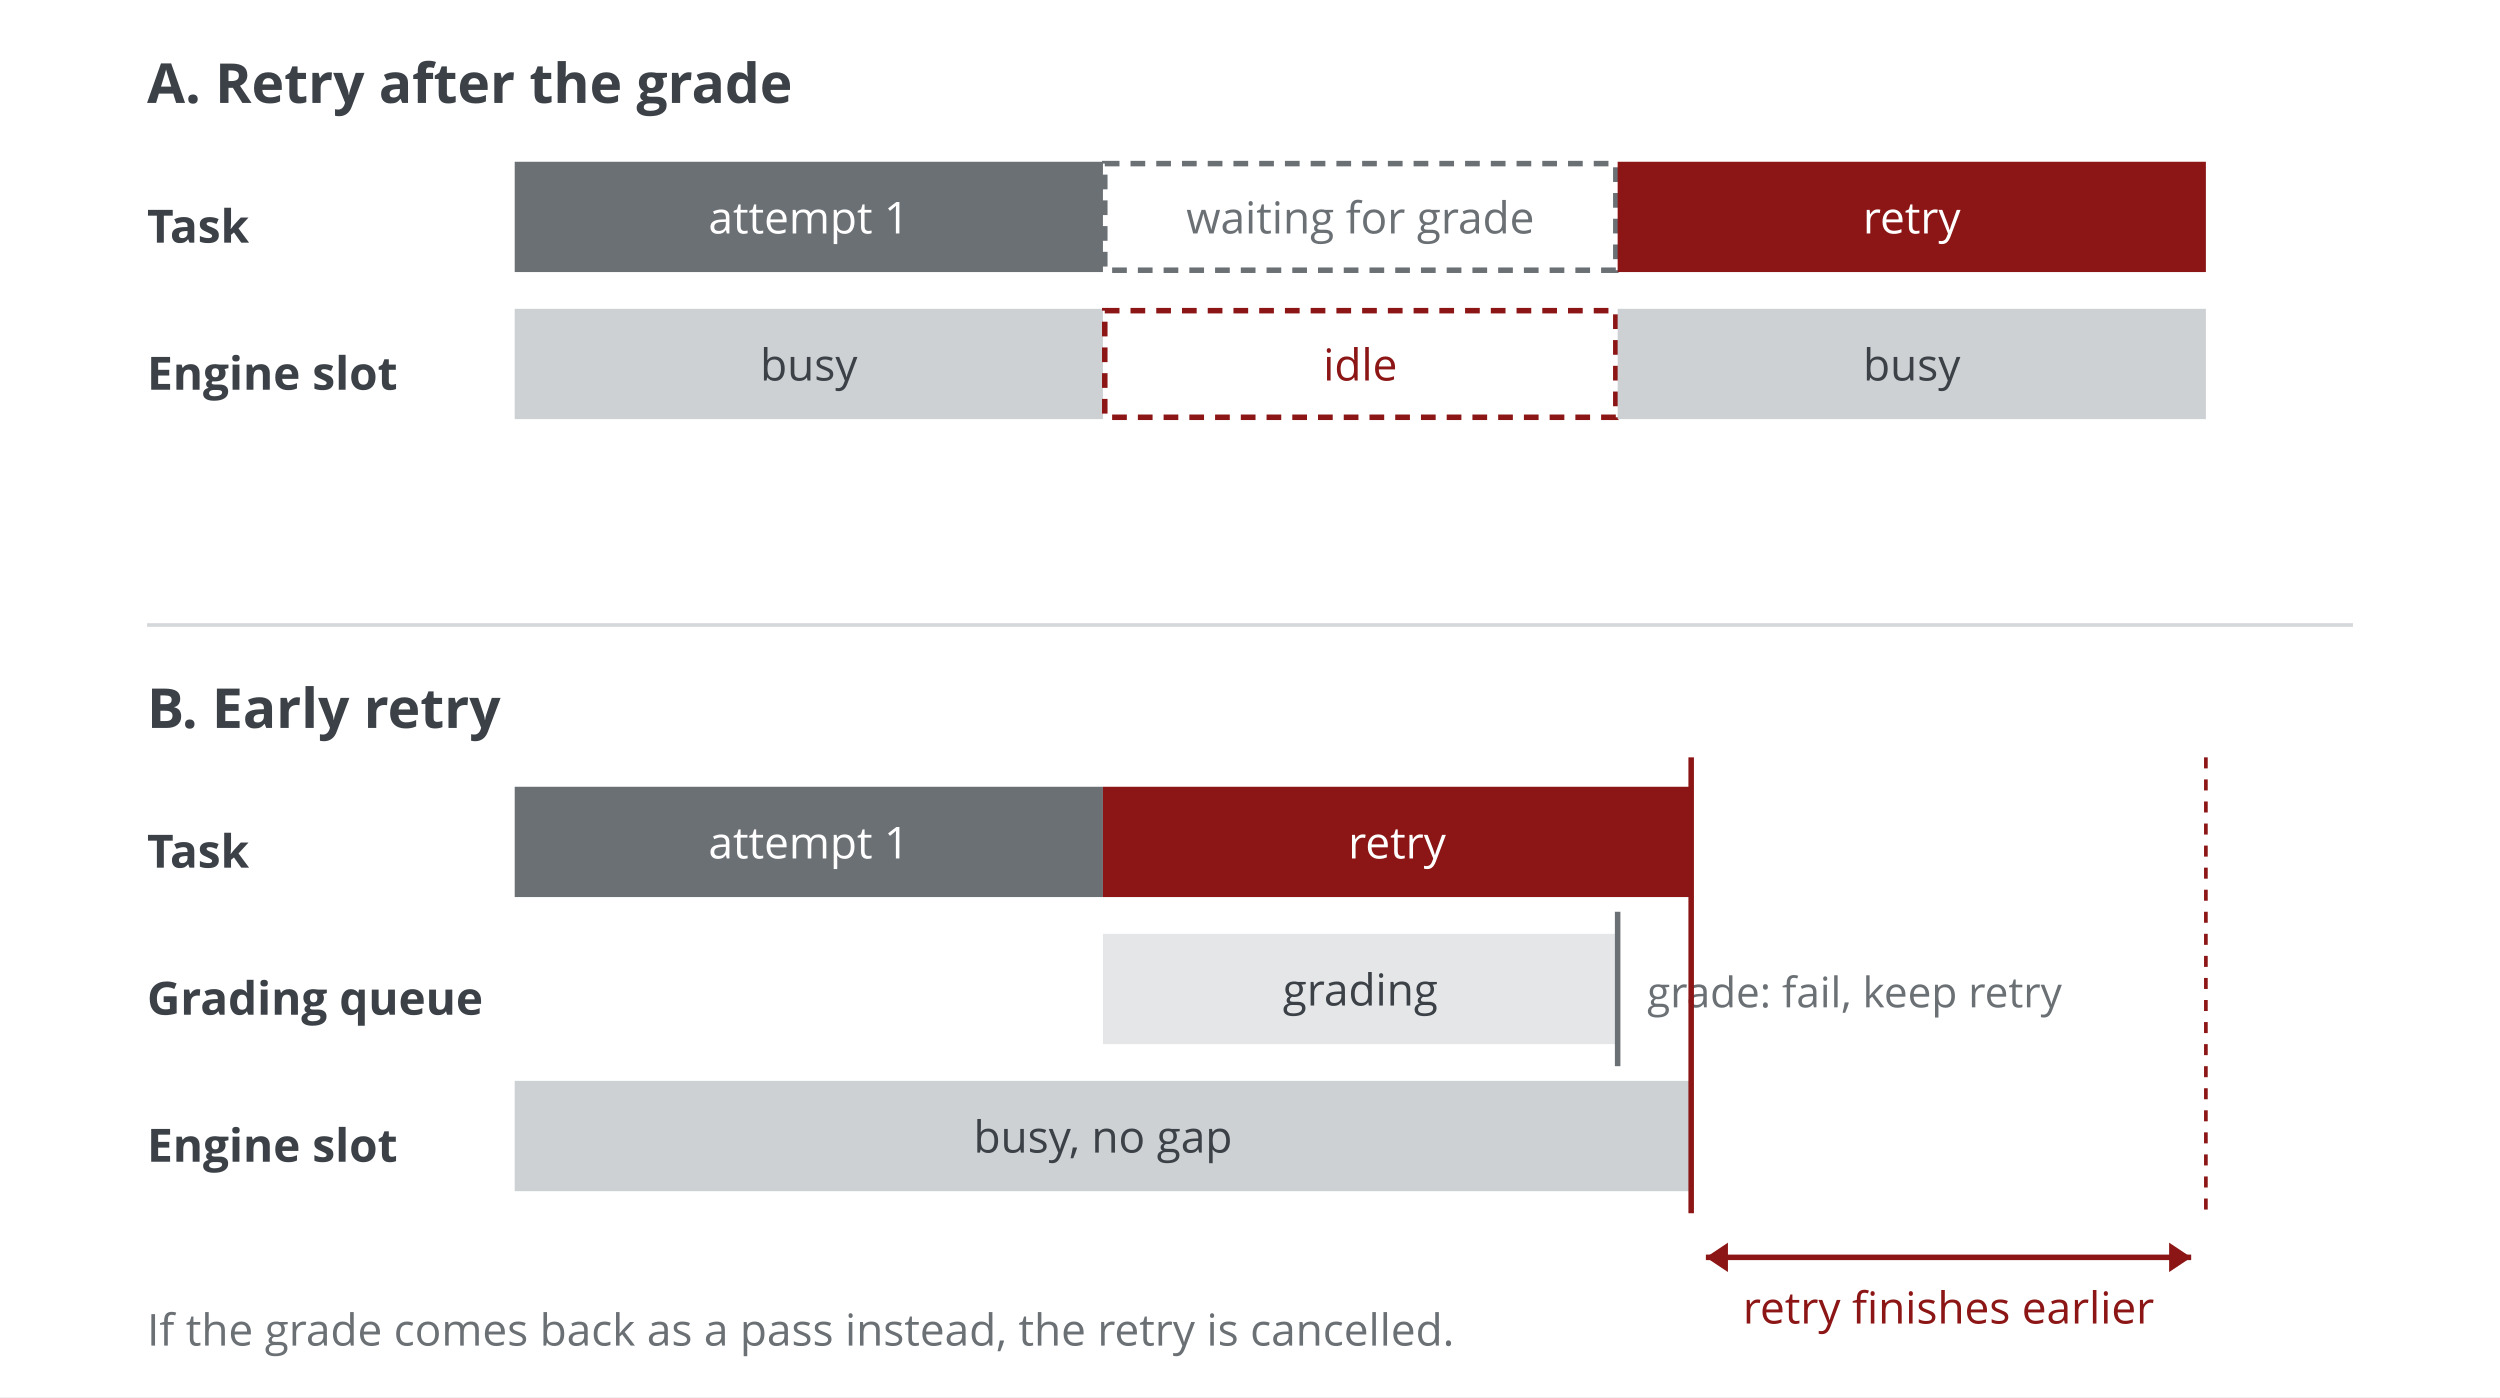
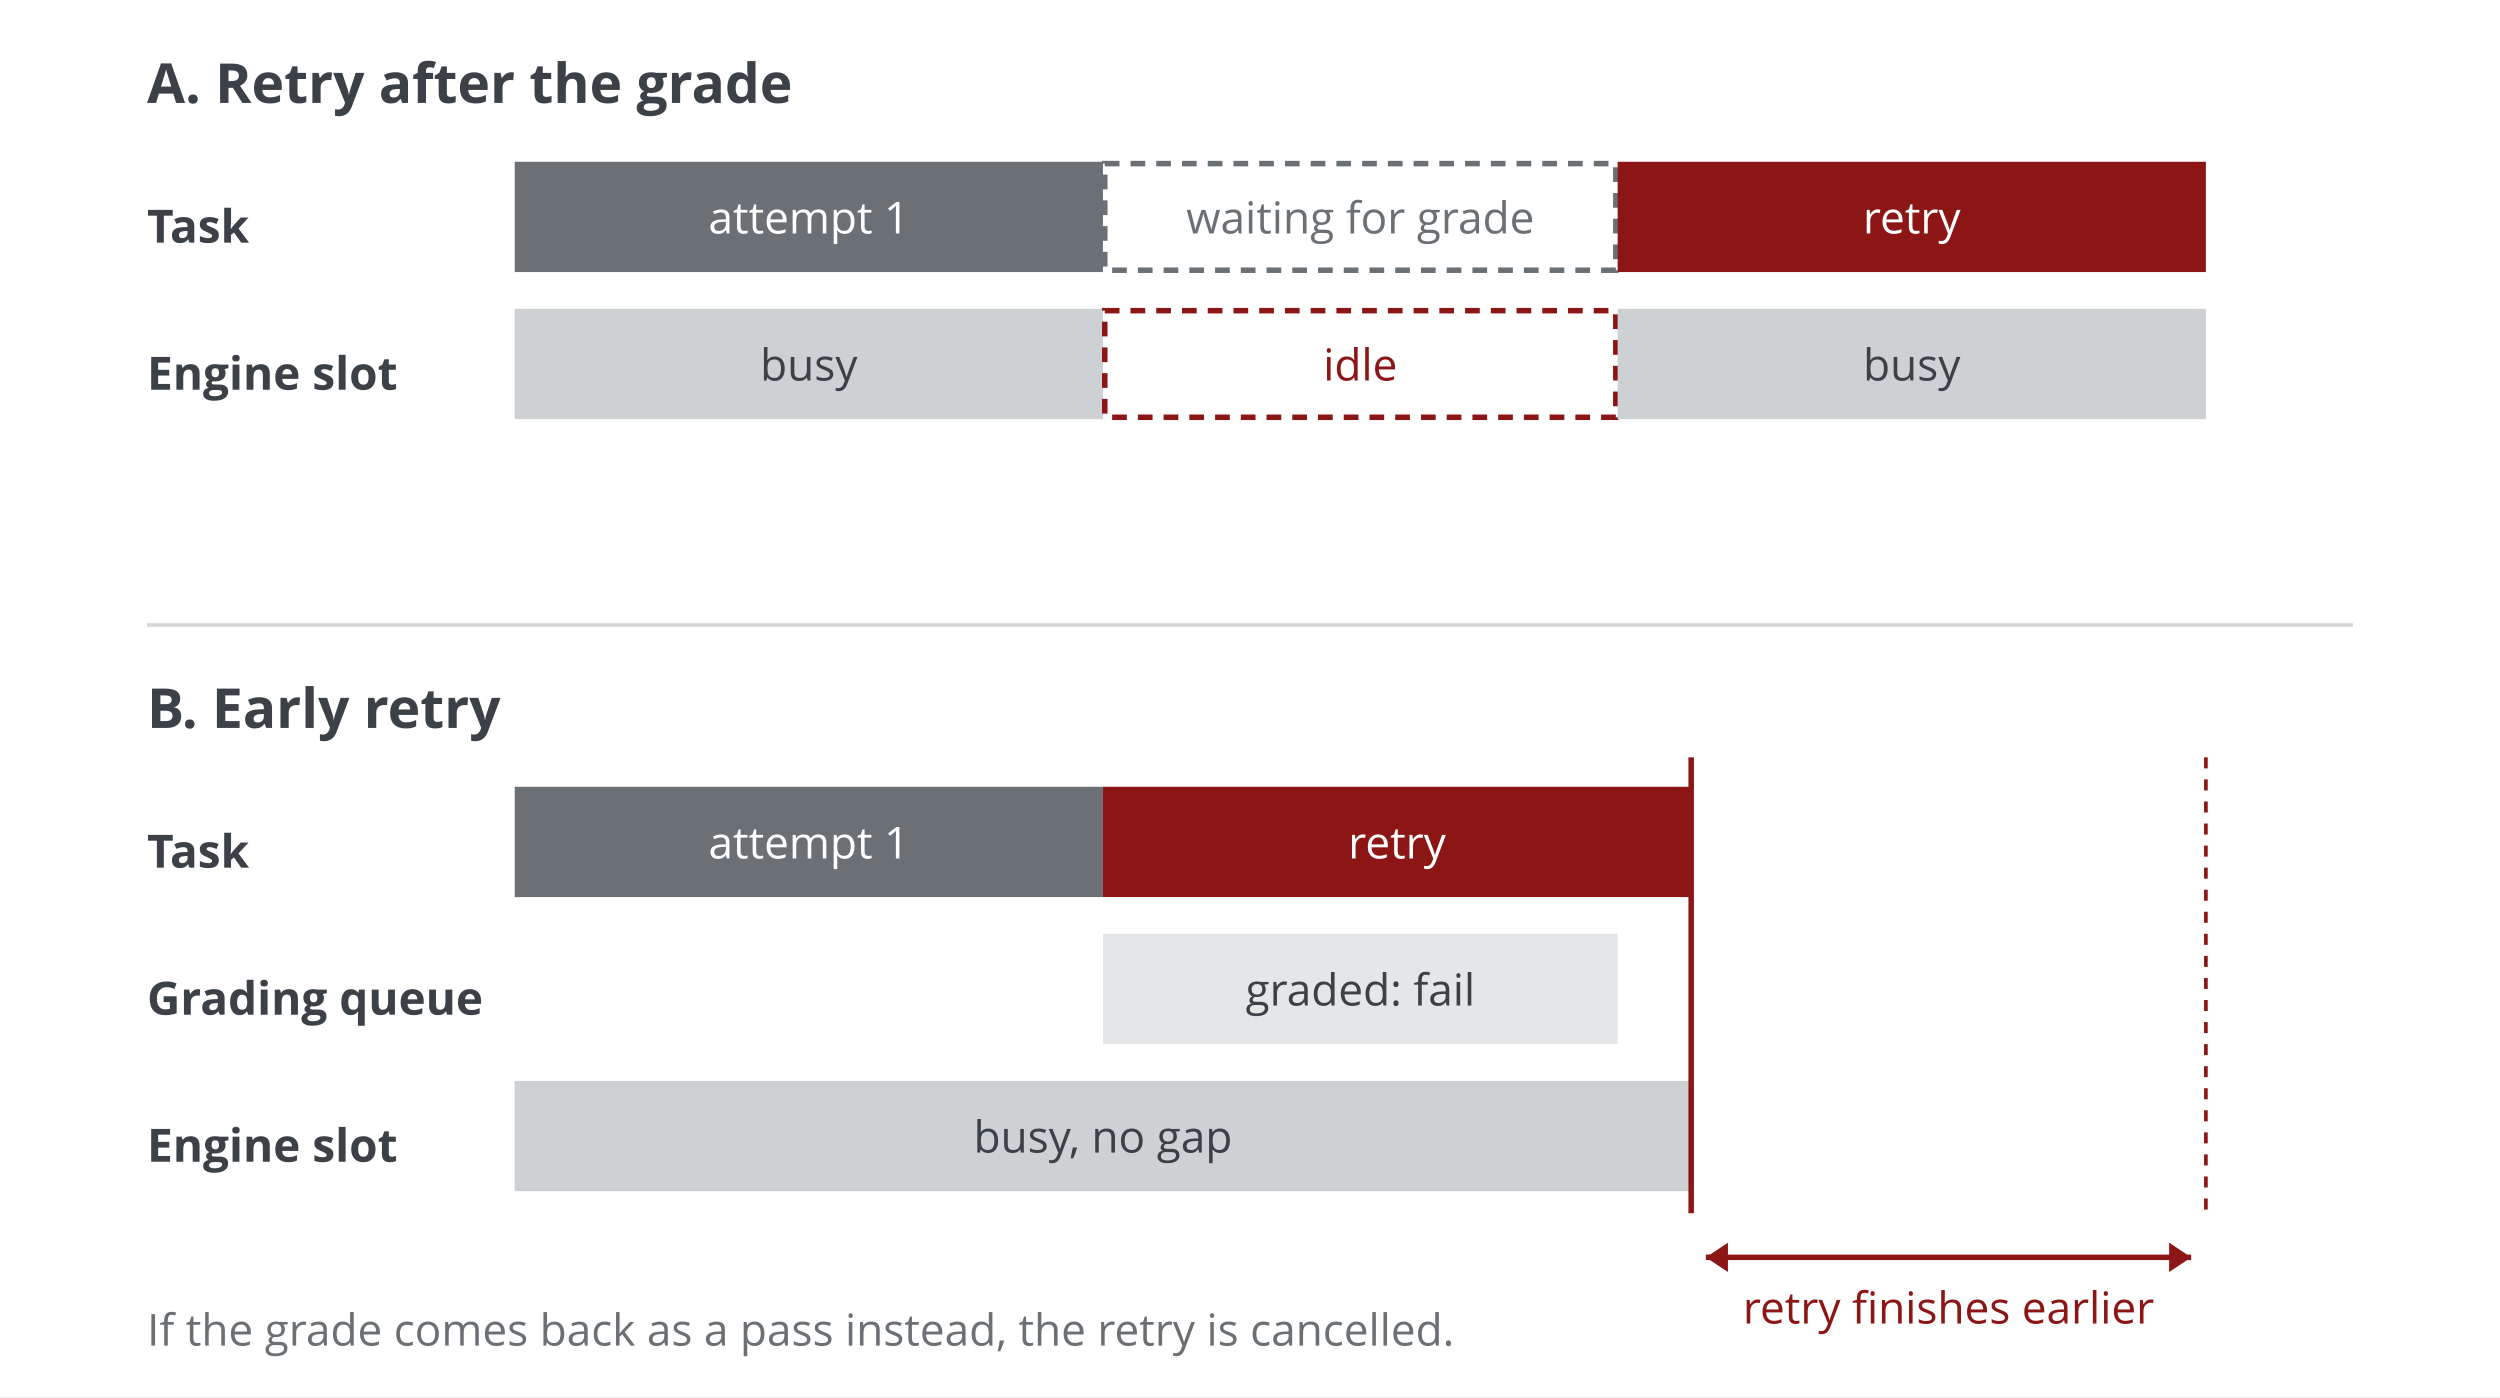
<svg xmlns="http://www.w3.org/2000/svg" viewBox="0 0 680 380" width="680" height="380" role="img" font-family="'Open Sans', 'Helvetica Neue', Helvetica, Arial, sans-serif">
  <rect width="680" height="380" fill="#FFFFFF" />
  <text x="40" y="28" font-size="15" fill="#3B4147" font-weight="700">A. Retry after the grade</text>
  <text x="40" y="66" font-size="12.5" fill="#3B4147" font-weight="700">Task</text>
  <rect x="140" y="44" width="160" height="30" fill="#6B7075" />
  <text x="220.0" y="63.5" font-size="12" fill="#FFFFFF" text-anchor="middle">attempt 1</text>
  <rect x="300.5" y="44.5" width="139" height="29" fill="none" stroke="#6B7075" stroke-width="1.5" stroke-dasharray="4 3" />
  <text x="370.0" y="63.5" font-size="12" fill="#6B7075" text-anchor="middle">waiting for grade</text>
  <rect x="440" y="44" width="160" height="30" fill="#8C1515" />
  <text x="520.0" y="63.5" font-size="12" fill="#FFFFFF" text-anchor="middle">retry</text>
  <text x="40" y="106" font-size="12.5" fill="#3B4147" font-weight="700">Engine slot</text>
  <rect x="140" y="84" width="160" height="30" fill="#CDD1D4" />
  <text x="220.0" y="103.5" font-size="12" fill="#3B4147" text-anchor="middle">busy</text>
  <rect x="300.5" y="84.5" width="139" height="29" fill="none" stroke="#8C1515" stroke-width="1.5" stroke-dasharray="4 3" />
  <text x="370.0" y="103.5" font-size="12" fill="#8C1515" text-anchor="middle">idle</text>
  <rect x="440" y="84" width="160" height="30" fill="#CDD1D4" />
  <text x="520.0" y="103.5" font-size="12" fill="#3B4147" text-anchor="middle">busy</text>
  <line x1="40" y1="170" x2="640" y2="170" stroke="#D5D8DB" />
  <text x="40" y="198" font-size="15" fill="#3B4147" font-weight="700">B. Early retry</text>
  <text x="40" y="236" font-size="12.5" fill="#3B4147" font-weight="700">Task</text>
  <rect x="140" y="214" width="160" height="30" fill="#6B7075" />
  <text x="220.0" y="233.5" font-size="12" fill="#FFFFFF" text-anchor="middle">attempt 1</text>
  <rect x="300" y="214" width="160" height="30" fill="#8C1515" />
  <text x="380.0" y="233.5" font-size="12" fill="#FFFFFF" text-anchor="middle">retry</text>
  <text x="40" y="276" font-size="12.5" fill="#3B4147" font-weight="700">Grading queue</text>
  <rect x="300" y="254" width="140" height="30" fill="#E4E6E8" />
-   <text x="370.0" y="273.5" font-size="12" fill="#3B4147" text-anchor="middle">grading</text>
-   <path d="M440 248 V290" stroke="#6B7075" stroke-width="1.5" />
-   <text x="448" y="274" font-size="11.5" fill="#6B7075">grade: fail, keep retry</text>
+   <text x="370.0" y="273.5" font-size="12" fill="#3B4147" text-anchor="middle">graded: fail</text>
  <text x="40" y="316" font-size="12.5" fill="#3B4147" font-weight="700">Engine slot</text>
  <rect x="140" y="294" width="320" height="30" fill="#CDD1D4" />
  <text x="300.0" y="313.5" font-size="12" fill="#3B4147" text-anchor="middle">busy, no gap</text>
  <line x1="460" y1="206" x2="460" y2="330" stroke="#8C1515" stroke-width="1.5" />
  <line x1="600" y1="206" x2="600" y2="330" stroke="#8C1515" stroke-width="1" stroke-dasharray="3 3" />
  <path d="M596 342 H464" stroke="#8C1515" stroke-width="1.5" />
  <path d="M464 342 l6 -4 v8 z M596 342 l-6 -4 v8 z" fill="#8C1515" />
  <text x="530" y="360" font-size="12" fill="#8C1515" text-anchor="middle">retry finishes earlier</text>
  <text x="40" y="366" font-size="12" fill="#6B7075">If the grade comes back as a pass instead, the retry is cancelled.</text>
</svg>
